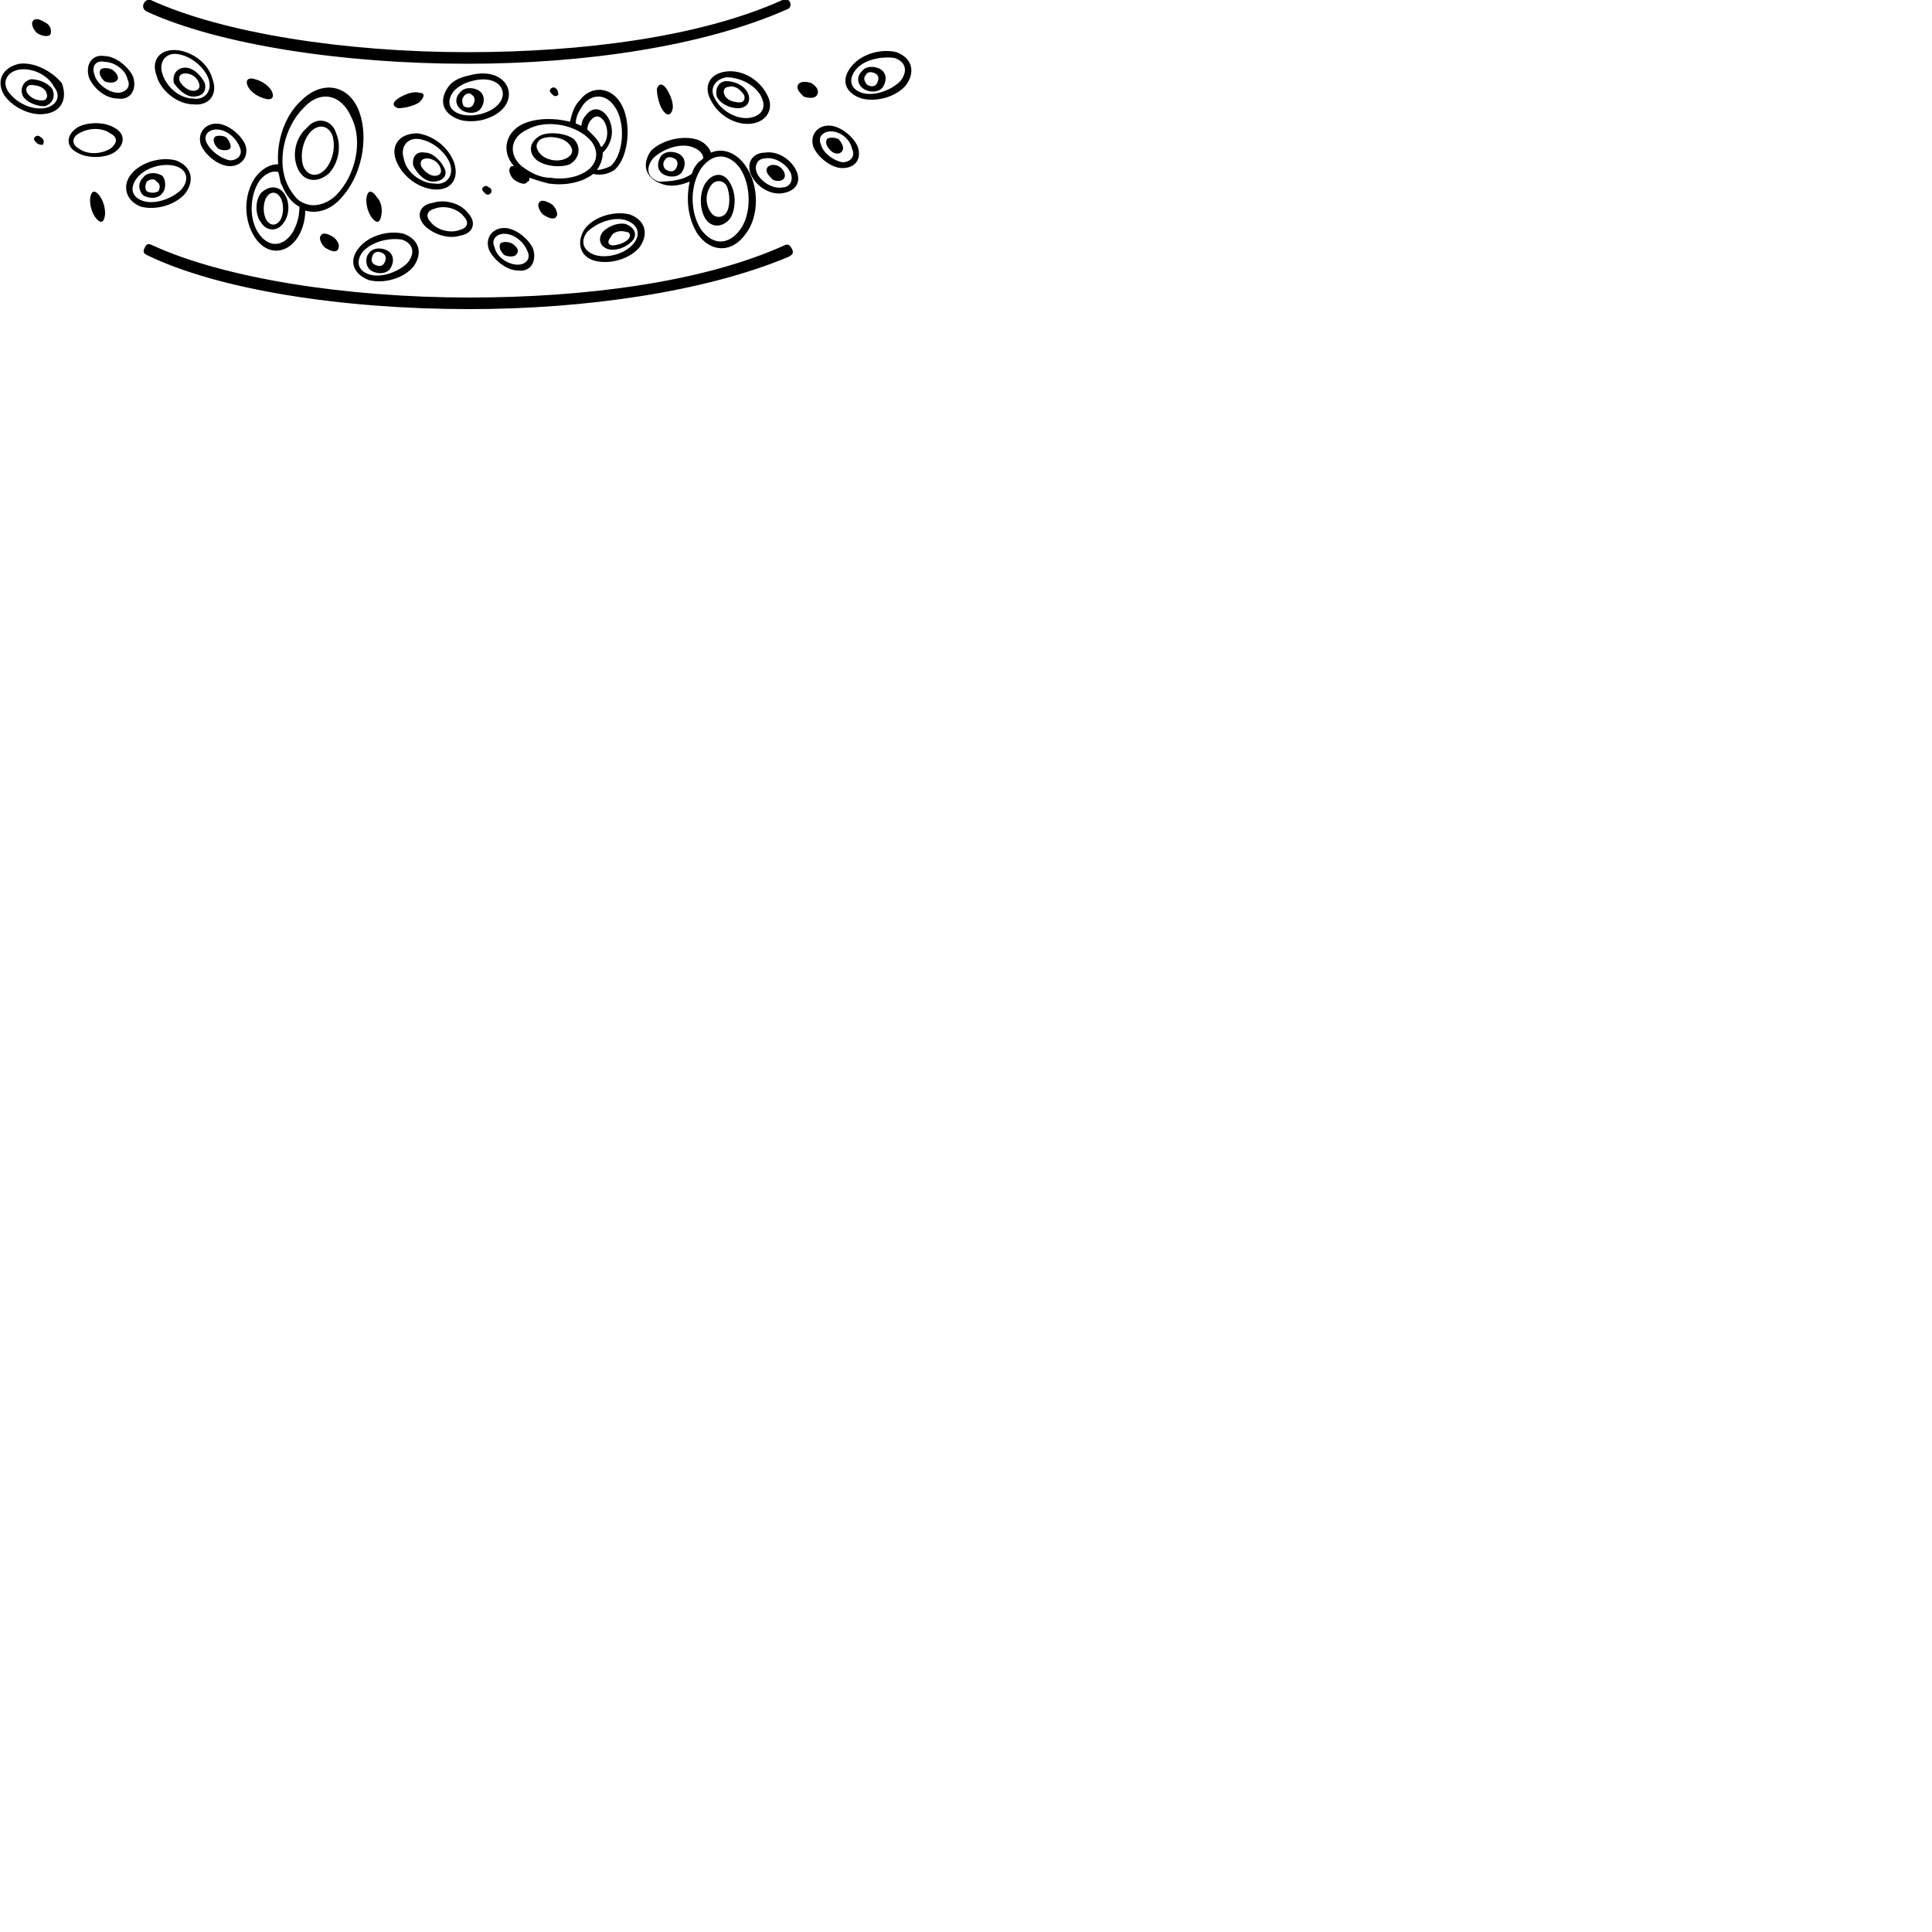
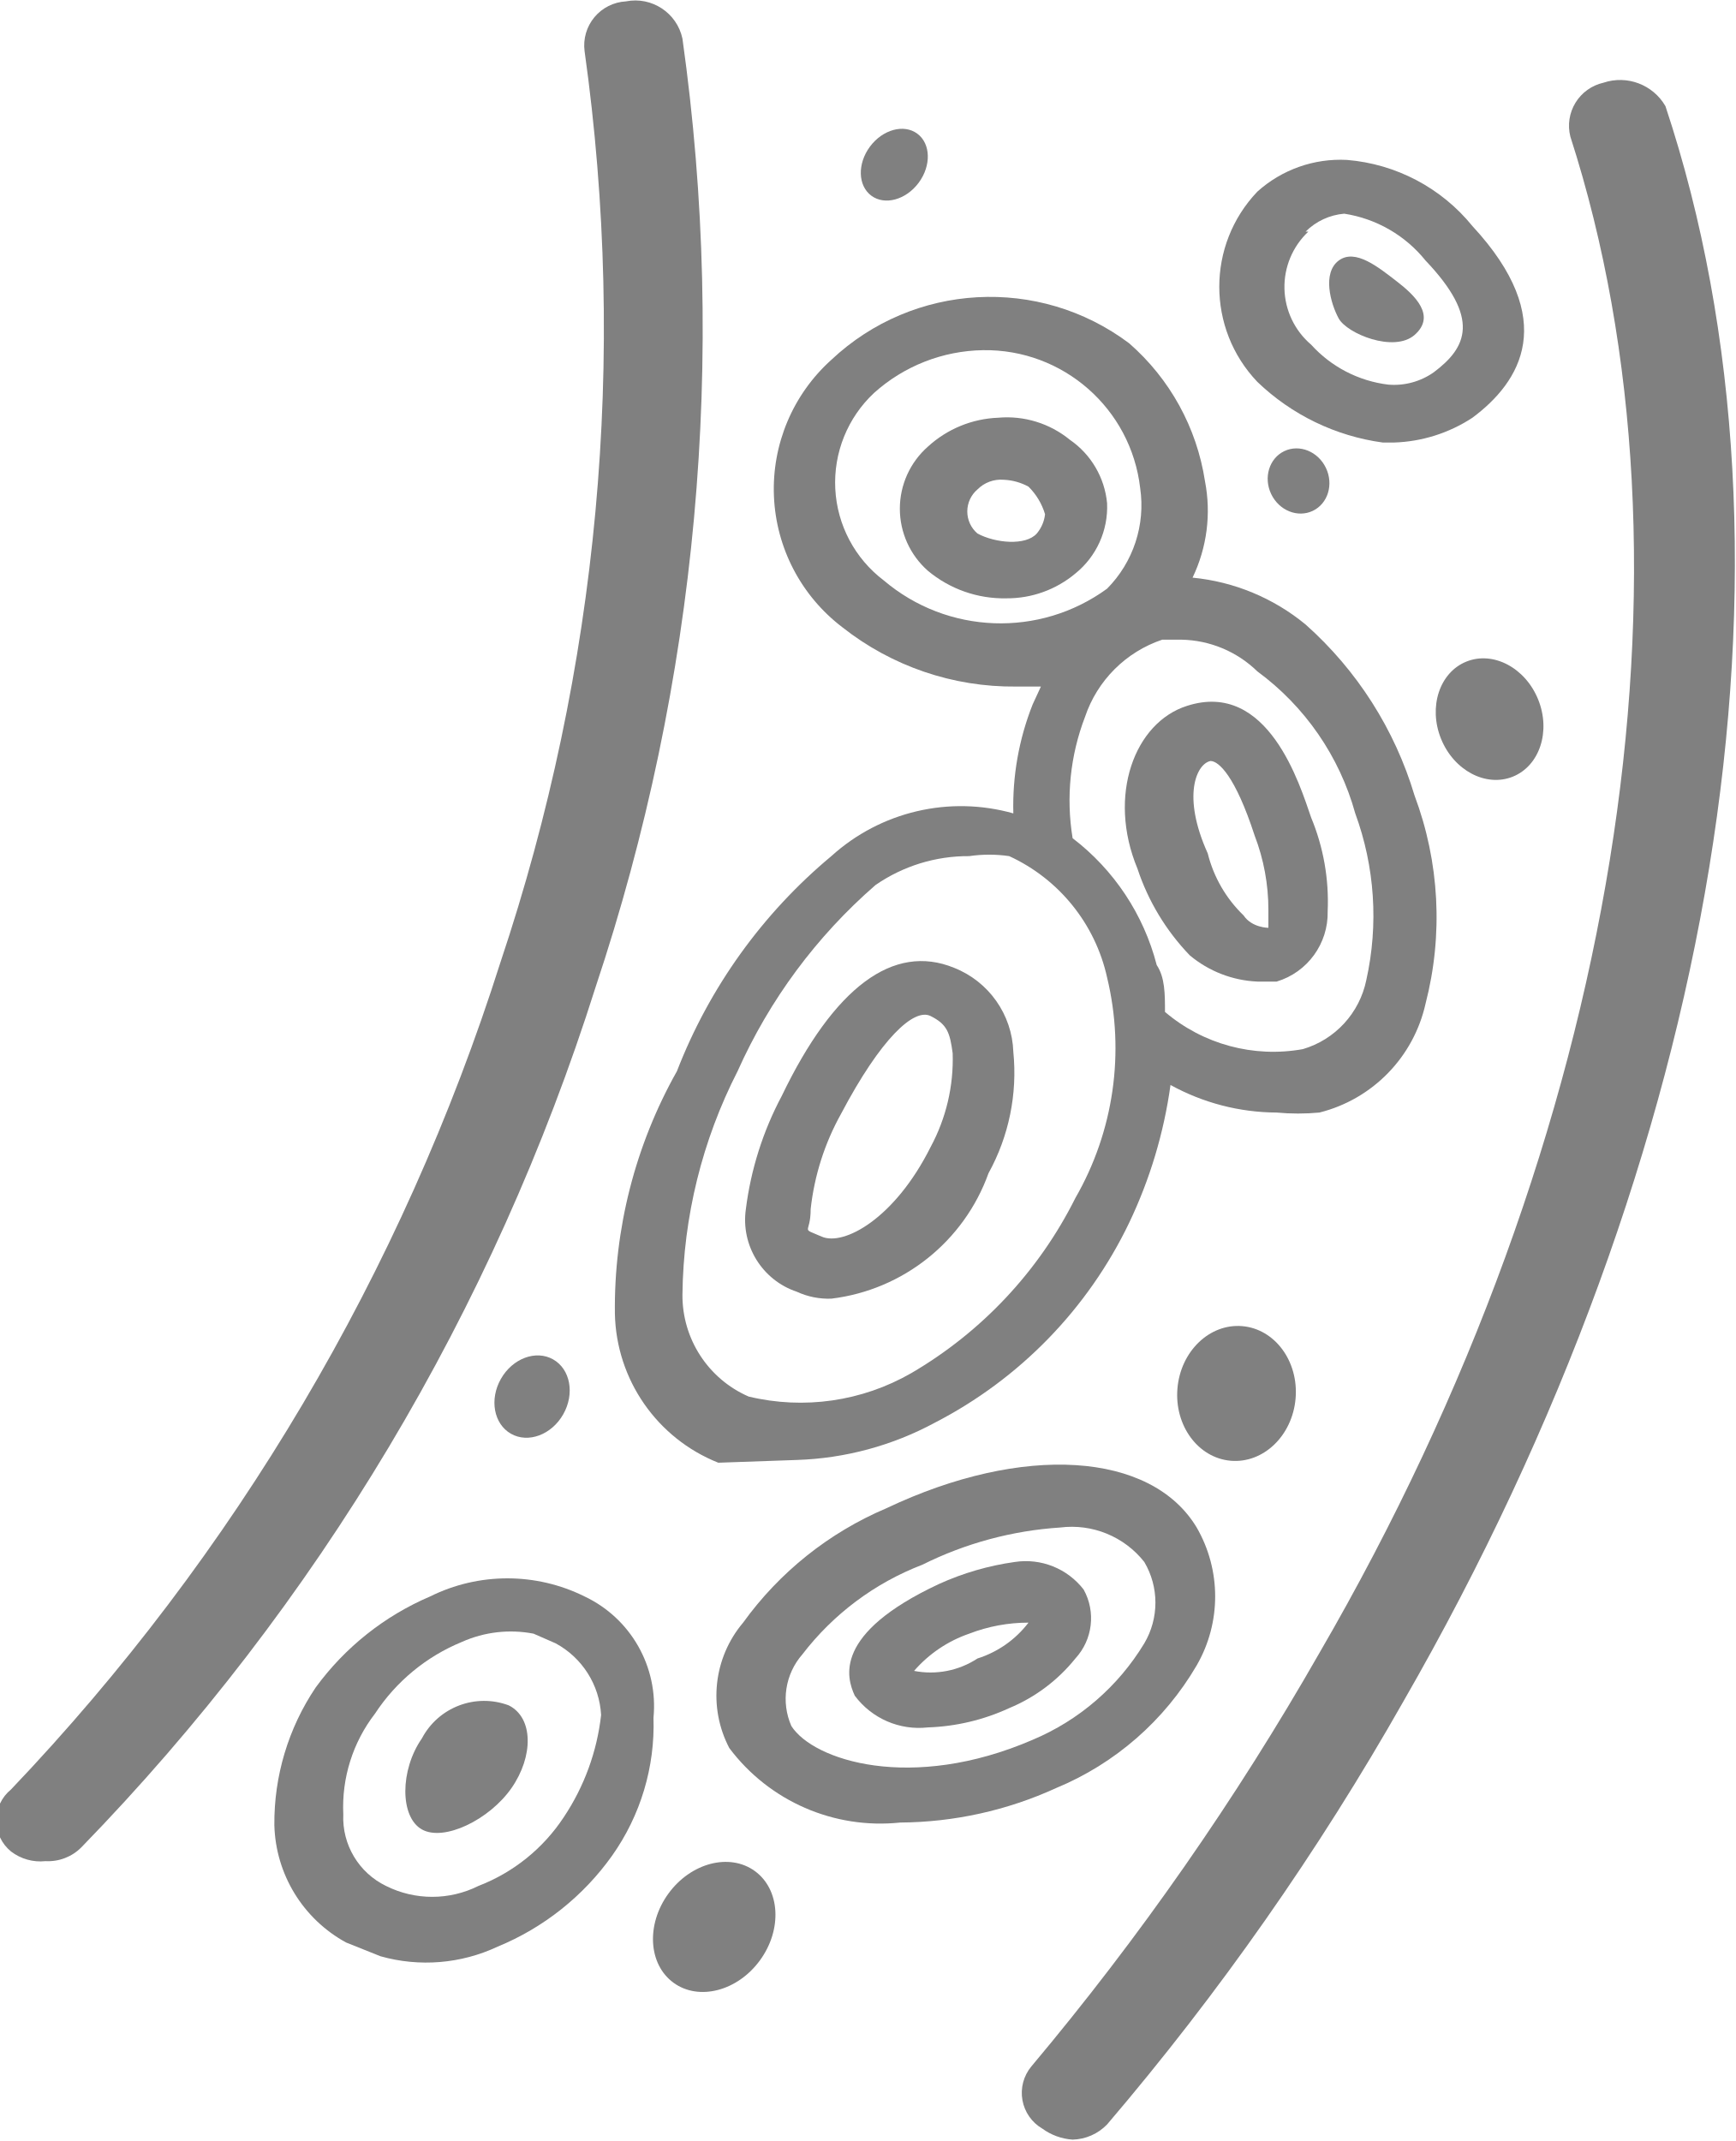
- <svg xmlns="http://www.w3.org/2000/svg" viewBox="0 0 100 100">
-   <path d="M15.7 10.5c.6.3 1.3 0 1.7-.4 1-1 1.4-2.8.8-4-.5-1.2-1.6-1.5-2.5-.5-1 1-1.4 2.8-.8 4 .2.4.5.8.8.9zm-13.4-5c-.4 0-.9-.2-1.1-.5-.2-.4 0-.8.4-.9.4 0 .9.2 1.1.5.2.4 0 .8-.4.9zm-.1-.3c.2 0 .3-.2.2-.4-.1-.3-.5-.4-.8-.4-.2 0-.3.2-.2.4.2.3.5.4.8.4zm.1.7c-.8.1-1.7-.4-2.1-1-.4-.7-.1-1.4.8-1.6.8-.1 1.7.4 2.2 1 .3.8 0 1.5-.9 1.6zm0-.3c.6-.1.9-.6.5-1.1-.3-.6-1.1-1-1.8-.9-.6.1-.9.6-.6 1.1.4.6 1.2 1 1.9.9zm42.3-1.9c.2-.3.7-.3 1-.1.3.2.3.6.1.9-.2.3-.7.3-1 .1-.3-.2-.4-.6-.1-.9zm.3.7c.2.1.4.1.5-.1.1-.2.1-.4-.1-.5-.2-.1-.4-.1-.5.1-.1.1-.1.3.1.5zm-.8-1c.5-.6 1.5-.9 2.3-.7.8.3 1 1 .5 1.7-.5.6-1.5.9-2.3.7-.9-.3-1.1-1-.5-1.7zm.2.2c-.4.5-.3 1 .3 1.2.6.2 1.5-.1 2-.6.4-.5.3-1-.3-1.2-.7-.1-1.6.1-2 .6zM24.2 11c.5.5.3 1.1-.4 1.2-.6.2-1.4-.1-1.8-.5-.5-.5-.3-1.1.4-1.2.6-.2 1.4 0 1.8.5zm-.2.2c-.3-.4-1-.6-1.5-.4-.4.1-.5.4-.2.7.3.4 1 .6 1.5.4.4-.1.5-.4.2-.7zM5.9 6.6c.6.3.6.9 0 1.3-.5.3-1.4.3-1.9 0-.6-.3-.6-.9 0-1.3.5-.3 1.4-.3 1.9 0zm-.2.3c-.4-.3-1.1-.3-1.6 0-.4.2-.4.6 0 .8.4.3 1.1.3 1.6 0 .4-.3.4-.6 0-.8zm23.8 1.6c-.5.2-1.3.1-1.7-.2-.5-.4-.4-1 .2-1.3.5-.2 1.3-.1 1.7.2.4.4.3 1-.2 1.3zm-.2-.3c.4-.2.4-.5.1-.8-.3-.3-1-.4-1.4-.2-.3.2-.3.5 0 .8.3.3.9.4 1.3.2zm1.6.6c.2 0 .5-.1.7-.2.7-.6.8-2.3.2-3.1-.4-.6-1.1-.7-1.6-.1-.2.3-.4.6-.4 1 .1 0 .2.1.3.1 0-.2.1-.4.2-.5.7-1 1.8.4 1.2 1.5-.1.2-.2.3-.3.4 0 .3-.1.6-.3.9zm-.2.2c-.1.1-.3.2-.5.3-.5.2-1.1.3-1.8.2-.4-.1-.7-.2-1-.3 0 .1 0 .2-.1.2-.1.2-.4.1-.7-.1-.2-.2-.3-.5-.2-.6 0-.1.1-.1.2-.1-.7-.8-.4-1.8.5-2.2.7-.3 1.6-.3 2.4-.1.1-.4.2-.8.5-1.1.6-.8 1.6-.7 2.1.1.6.9.5 2.8-.3 3.5-.3.2-.7.3-1.1.2zm-.3-2.3l.2.2c.2.2.4.4.5.7.1 0 .1-.1.2-.2.4-.7-.2-1.8-.7-1.2-.1.1-.2.3-.2.5zM30.1 9c.9-.4 1-1.3.3-1.9-.8-.7-2.2-.9-3.1-.4-.9.4-1 1.3-.3 1.9.4.3.9.6 1.5.6.6.1 1.2 0 1.6-.2zm-9.5-3.4c-.3-.1-.3-.3 0-.5s.8-.4 1.1-.3c.3 0 .3.2 0 .5-.3.2-.8.3-1.1.3zm23 2.2c-.1.2-.4.2-.6 0-.2-.2-.3-.4-.2-.6.1-.1.4-.1.6 0 .2.2.3.5.2.6zm0 .9c-.6 0-1.3-.6-1.5-1.1-.2-.6.2-1.1.8-1.1.6 0 1.3.6 1.5 1.1.2.6-.1 1.1-.8 1.1zm0-.3c.4 0 .7-.3.5-.7-.1-.5-.6-.9-1.1-.9-.4 0-.7.3-.5.7.1.4.6.8 1.1.9zm-14.8 2.8c-.1.2-.4.1-.7-.1-.2-.2-.3-.5-.2-.6.1-.2.4-.1.7.1.2.2.3.5.2.6zm9-1.7c.3.5.3 1.3 0 1.8-.4.5-1 .5-1.3 0-.3-.5-.3-1.3 0-1.8.4-.6 1-.6 1.3 0zm-.2.1c-.2-.3-.6-.3-.8 0-.3.4-.3 1 0 1.4.2.3.6.3.8 0 .2-.3.2-1 0-1.4zm1-1c.7 1 .7 2.6 0 3.5-.7 1-1.8 1-2.5 0-.5-.8-.6-1.8-.4-2.7-.5.2-1 .3-1.5.1-.8-.3-1-1-.5-1.7.5-.5 1.5-.8 2.3-.6.4.1.7.4.8.7.7-.3 1.4.1 1.8.7zm-2.8.4c.1-.2.1-.3.2-.4.1-.2.3-.3.4-.4 0-.3-.3-.5-.6-.6-.6-.2-1.5.1-2 .6-.4.5-.3 1 .3 1.2.7 0 1.3-.1 1.7-.4zm2.5-.3c-.6-.8-1.4-.8-2 0-.6.9-.6 2.3 0 3.2.6.8 1.4.8 2 0 .6-.8.6-2.3 0-3.2zM34 4.6c.1-.3.3-.3.5 0s.4.8.3 1.1c-.1.3-.3.3-.5 0s-.3-.8-.3-1.1zm5.7 4.1c.1-.2.4-.2.6-.1.2.1.4.4.3.6-.1.2-.4.2-.6.1-.2-.2-.4-.4-.3-.6zm-.1-.8c.6-.1 1.3.3 1.6.9.3.6 0 1.1-.7 1.2-.6.1-1.3-.3-1.6-.9-.3-.6 0-1.2.7-1.2zm0 .3c-.4 0-.6.4-.4.8.2.4.8.8 1.3.7.4 0 .6-.4.4-.8-.2-.4-.8-.8-1.3-.7zm1.7-3.8c.1-.2.4-.2.7-.1.3.2.4.4.3.6-.1.2-.4.2-.7.1-.2-.2-.4-.4-.3-.6zm-3.7-.2c.4 0 .9.2 1.1.6.2.4 0 .8-.5.8-.4 0-.9-.2-1.1-.6-.1-.4.1-.8.5-.8zm.1.3c-.2 0-.3.2-.2.4.1.3.5.4.8.4.2 0 .3-.2.2-.4-.2-.3-.5-.5-.8-.4zm-.1-.8c.8-.1 1.7.4 2.1 1.2.4.7 0 1.4-.8 1.5-.8.1-1.7-.4-2.1-1.2-.4-.7-.1-1.4.8-1.5zm0 .3c-.6.1-.9.6-.6 1.1.3.6 1.1 1.1 1.8 1 .6-.1.9-.5.6-1.1-.3-.6-1.1-1-1.8-1zm-23.5.8c.1.3-.1.4-.4.3-.4-.1-.8-.4-.9-.7-.1-.3.1-.4.4-.3.4.1.8.4.9.7zm5 8.3c.2-.3.7-.3 1-.1.3.2.3.6.1.9-.2.3-.7.3-1 .1-.3-.2-.3-.7-.1-.9zm.3.6c.2.1.4.1.5-.1.1-.2.1-.4-.1-.5-.2-.1-.4-.1-.5.1-.1.2-.1.4.1.5zm-.8-.9c.5-.6 1.5-.9 2.3-.7.8.3 1 1 .5 1.7-.5.6-1.5.9-2.3.7-.8-.3-1.1-1-.5-1.7zm.2.2c-.4.5-.3 1 .3 1.2.6.2 1.5-.1 2-.6.4-.5.3-1-.3-1.2-.7-.1-1.5.1-2 .6zm-6.9-5.3c-.1.1-.4.1-.6 0-.2-.2-.3-.4-.2-.6.1-.1.4-.1.6 0 .2.2.3.5.2.6zm0 .9c-.6 0-1.3-.6-1.5-1.1-.2-.6.2-1.1.8-1.1.6 0 1.3.6 1.5 1.1.2.6-.2 1.1-.8 1.1zm0-.3c.4 0 .7-.3.5-.7-.2-.5-.7-.9-1.2-.9-.4 0-.7.3-.5.7.2.4.7.8 1.2.9zM25.4 10c-.1.1-.2.1-.3 0-.1-.1-.2-.2-.1-.3.1-.1.2-.1.3 0 .1 0 .2.2.1.3zm-3-.6c-.4 0-.8-.4-1-.8-.1-.4.1-.8.6-.7.4 0 .8.4 1 .8.2.4-.1.7-.6.7zm.1-.3c.2 0 .4-.1.3-.4-.1-.3-.4-.5-.7-.5-.2 0-.4.1-.3.4.1.2.4.5.7.5zm-.1.7c-.8-.1-1.6-.7-1.9-1.5-.3-.8.2-1.4 1.1-1.4.8.1 1.6.7 1.9 1.5.3.9-.2 1.5-1.1 1.4zm.1-.3c.6.1 1-.4.8-1-.2-.6-.9-1.2-1.6-1.3-.6-.1-1 .4-.8 1 .1.7.9 1.3 1.6 1.3zm-5.1-2.6c.3.7.1 1.6-.4 2.1-.6.5-1.3.4-1.6-.3-.3-.7-.1-1.6.5-2.1.5-.6 1.3-.4 1.5.3zm-.2.1c-.2-.5-.7-.6-1.1-.2-.4.4-.6 1.2-.4 1.8.2.5.7.6 1.1.2.4-.4.6-1.2.4-1.8zm-1.4 3.9c0 .6-.2 1.1-.4 1.4-.6.9-1.6.9-2.2 0-.6-.9-.6-2.2 0-3.1.3-.4.7-.7 1.2-.7-.1-1.1.3-2.5 1.2-3.3 1.1-1.1 2.5-.8 3 .6s.1 3.3-.9 4.4c-.5.6-1.2.9-1.9.7zm-1.4-2c-.4-.1-.8.2-1 .5-.5.8-.5 2 0 2.7.5.7 1.2.7 1.7 0 .2-.3.4-.8.4-1.4-.4-.2-.7-.6-.9-1.1-.1-.1-.1-.4-.2-.7zm19.8-.8c.2-.3.7-.3 1-.1.3.2.3.6.1.9-.2.3-.7.3-1 .1-.3-.2-.3-.6-.1-.9zm.3.7c.2.1.4.1.5-.1.1-.2.1-.4-.1-.5-.2-.1-.4-.1-.5.1-.1.1-.1.4.1.5zm-14.8 2.5c-.1.3-.3.2-.5-.1-.2-.3-.3-.8-.2-1.1.1-.3.3-.2.5.1.3.3.3.8.2 1.1zm4.1-6.5c.2-.3.7-.3 1-.1.3.2.3.6.1.9-.2.3-.7.3-1 .1-.3-.2-.4-.6-.1-.9zm.2.7c.2.1.4.1.5-.1.1-.2.1-.4-.1-.5 0-.1-.3-.1-.4.1-.1.1-.1.3 0 .5zm-.8-1c.2-.3.6-.5 1.1-.6 2.2-.6 2.9 1.7.7 2.3-.4.1-.9.1-1.2 0-.9-.3-1.1-1-.6-1.7zm.3.2c-.4.5-.3 1 .3 1.2.3.1.7.1 1.1 0 1.8-.5 1.3-2.2-.5-1.7-.4.1-.7.3-.9.5zm3.2 8.5c-.1.1-.4.1-.6 0-.2-.2-.3-.4-.2-.6.1-.1.4-.1.6 0 .3.2.4.4.2.6zm.1.8c-.6 0-1.3-.6-1.5-1.1-.2-.6.2-1.1.8-1.1.6 0 1.3.6 1.5 1.1.2.7-.2 1.2-.8 1.1zm0-.3c.4 0 .7-.3.5-.7-.2-.5-.7-.9-1.2-.9-.4 0-.7.3-.5.7.1.5.7.9 1.2.9zm2.1-8.8c-.1.1-.2.1-.3 0-.1-.1-.2-.2-.1-.3.1-.1.2-.1.3 0 .1.1.1.3.1.3zm-11.4 8c-.1.2-.4.1-.7-.1-.2-.2-.3-.5-.2-.6.1-.2.4-.1.7.1.2.2.3.4.2.6zm15.2-.4c-.3.3-.8.5-1.2.4-.4-.1-.6-.5-.3-.9.3-.3.8-.5 1.2-.4.5.2.6.6.3.9zm-.2-.1c.2-.2.1-.4-.1-.4-.3-.1-.7 0-.8.3-.2.2-.1.4.1.4s.6-.1.8-.3zm.6.4c-.5.6-1.5.9-2.3.7-.8-.2-1-1-.5-1.7.5-.6 1.5-.9 2.3-.7.8.3 1 1 .5 1.7zm-.3-.2c.4-.5.2-1-.4-1.2-.6-.2-1.5.1-2 .6-.4.5-.2 1 .4 1.2.7.2 1.6-.1 2-.6zM5.4 11.3c-.1.3-.3.2-.5-.1-.2-.3-.3-.8-.2-1.1.1-.3.3-.2.5.1.2.3.3.8.2 1.1zm2-2.1c.2-.3.7-.3 1-.1.2.2.2.7 0 .9-.2.3-.7.3-1 .1-.2-.2-.3-.6 0-.9zm.2.7c.2.1.4.1.6 0 .1-.2.1-.4-.1-.5-.1-.2-.4-.1-.5 0-.1.2-.1.4 0 .5zM6.8 9c.5-.6 1.5-.9 2.3-.7.8.3 1 1 .5 1.7-.5.6-1.5.9-2.3.7-.8-.3-1-1.1-.5-1.7zm.3.2c-.4.5-.3 1 .3 1.2.6.2 1.5-.1 2-.6.4-.5.3-1-.3-1.2-.7-.2-1.6.1-2 .6zm.5 4c-.2-.1-.2-.2-.1-.4s.2-.2.4-.1c3.7 1.7 10 2.7 16.4 2.7 6 0 12.1-.8 16.3-2.7.2-.1.3 0 .4.2.1.2 0 .3-.2.4-4.3 1.8-10.5 2.7-16.5 2.7-6.6 0-13-1-16.7-2.8zM7.6.6c-.4-.2-.1-.7.2-.6 3.7 1.7 10 2.7 16.4 2.7 6 0 12.1-.8 16.3-2.7.4-.2.6.4.2.5-4.3 1.9-10.5 2.8-16.5 2.8-6.5 0-12.9-1-16.6-2.7zM6 4.2c-.1.1-.4.1-.6 0-.2-.2-.3-.4-.2-.6.1-.1.4-.1.6 0 .3.2.4.5.2.6zm.1.9c-.7 0-1.3-.6-1.5-1.1-.2-.7.2-1.2.8-1.1.6 0 1.3.6 1.5 1.1.2.7-.2 1.2-.8 1.1zm0-.3c.4 0 .7-.3.5-.7-.1-.5-.7-.9-1.2-.9-.4-.1-.7.2-.5.7.1.4.7.9 1.2.9zM2.2 7.5s-.2 0-.3-.1c-.1-.1-.2-.2-.1-.3.1-.1.2-.1.3 0 .2.1.2.3.1.4zm.4-5.7c-.1.1-.4.1-.7-.1-.2-.2-.3-.5-.2-.6.1-.2.4-.1.7.1.2.1.3.4.2.6zM10 5c-.4 0-.8-.4-1-.7-.1-.5.2-.8.6-.8.4 0 .8.4 1 .8.1.4-.1.7-.6.7zm0-.3c.2 0 .4-.1.3-.4-.1-.3-.4-.5-.7-.5-.2 0-.4.1-.3.4.1.2.4.5.7.5zm0 .7c-.8 0-1.7-.7-1.9-1.5-.3-.8.2-1.4 1.1-1.3.8.1 1.6.7 1.8 1.5.3.8-.2 1.4-1 1.3zm0-.3c.6.1 1-.4.8-1-.2-.6-.9-1.2-1.6-1.3-.6-.1-1 .4-.8 1 .2.7.9 1.3 1.6 1.3zm4.7 4.9c.3.4.3 1.1 0 1.5-.3.5-.9.5-1.2 0-.3-.4-.3-1.1 0-1.5.4-.4.9-.4 1.2 0zm-.2.2c-.2-.3-.5-.3-.7 0-.2.3-.2.9 0 1.2.2.3.5.3.7 0 .2-.3.2-.9 0-1.2z" />
+ <svg xmlns="http://www.w3.org/2000/svg" id="Layer_1" data-name="Layer 1" viewBox="0 0 12.59 15.53">
+   <defs>
+     <style>.cls-1{fill:gray;}</style>
+   </defs>
+   <path class="cls-1" d="M8.73,3.42a.72.72,0,0,0-.52-.16.8.8,0,0,0-.51.21.6.6,0,0,0,0,.9.86.86,0,0,0,.57.2.77.77,0,0,0,.5-.18A.62.62,0,0,0,9,3.88.63.63,0,0,0,8.73,3.42Zm-.24.68c-.08.09-.3.07-.43,0a.21.21,0,0,1,0-.32.24.24,0,0,1,.19-.07h0a.41.41,0,0,1,.18.05.47.47,0,0,1,.12.2A.26.26,0,0,1,8.49,4.1Z" transform="translate(-0.97 -0.23)" />
+   <path class="cls-1" d="M13.05,1A.38.38,0,0,0,12.6.83a.32.32,0,0,0-.24.39c1,3.1.37,7.23-1.82,11a20.38,20.38,0,0,1-2.09,3,.3.3,0,0,0,.08.45.42.42,0,0,0,.22.08A.36.36,0,0,0,9,15.64a19.69,19.69,0,0,0,2.15-3.07C13.44,8.59,14.14,4.28,13.05,1Z" transform="translate(-0.97 -0.23)" />
+   <path class="cls-1" d="M5.92.51A.35.35,0,0,0,5.51.24a.32.32,0,0,0-.3.36A14.48,14.48,0,0,1,4.6,7.21a15.49,15.49,0,0,1-3.55,6,.29.29,0,0,0,0,.45.35.35,0,0,0,.25.07.34.34,0,0,0,.26-.1A15.77,15.77,0,0,0,5.29,7.39,15.09,15.09,0,0,0,5.92.51Z" transform="translate(-0.97 -0.23)" />
+   <path class="cls-1" d="M9.22,6.53a1.66,1.66,0,0,0,.38.63.82.82,0,0,0,.49.19h.14a.52.52,0,0,0,.37-.51,1.59,1.59,0,0,0-.12-.68c-.08-.23-.31-1-.9-.81C9.2,5.47,9,6,9.22,6.53Zm.53-.78h0c.06,0,.18.11.32.54a1.5,1.5,0,0,1,.1.54c0,.07,0,.13,0,.13s-.12,0-.18-.09a.94.94,0,0,1-.26-.45C9.54,6,9.65,5.77,9.75,5.75Z" transform="translate(-0.97 -0.23)" />
+   <path class="cls-1" d="M9.65,12.31a1,1,0,0,0,0-1c-.33-.55-1.26-.61-2.25-.14A2.47,2.47,0,0,0,6.36,12a.82.82,0,0,0-.1.91,1.37,1.37,0,0,0,1.24.54,2.76,2.76,0,0,0,1.13-.25A2.12,2.12,0,0,0,9.65,12.31Zm-2.94.44a.49.49,0,0,1,.08-.52,2,2,0,0,1,.87-.65,2.62,2.62,0,0,1,1-.27.67.67,0,0,1,.61.25.58.58,0,0,1,0,.59,1.73,1.73,0,0,1-.81.7C7.58,13.23,6.87,13,6.71,12.75Z" transform="translate(-0.97 -0.23)" />
+   <path class="cls-1" d="M8.33,11.56a2,2,0,0,0-.55.16c-.77.36-.67.68-.61.81a.58.58,0,0,0,.53.23,1.53,1.53,0,0,0,.59-.14,1.21,1.21,0,0,0,.48-.36.43.43,0,0,0,.06-.5A.53.53,0,0,0,8.33,11.56Zm-.27.7a.62.62,0,0,1-.46.09.93.93,0,0,1,.4-.27A1.19,1.19,0,0,1,8.43,12,.75.75,0,0,1,8.06,12.26Z" transform="translate(-0.97 -0.23)" />
+   <path class="cls-1" d="M6.75,10.82a2.26,2.26,0,0,0,1-.27A3.18,3.18,0,0,0,9.16,9.1a3.4,3.4,0,0,0,.3-1,1.61,1.61,0,0,0,.77.2,1.65,1.65,0,0,0,.31,0,1.05,1.05,0,0,0,.77-.79A2.51,2.51,0,0,0,11.23,6a2.69,2.69,0,0,0-.79-1.24,1.52,1.52,0,0,0-.82-.34,1.12,1.12,0,0,0,.09-.7,1.66,1.66,0,0,0-.55-1A1.68,1.68,0,0,0,7,2.84a1.26,1.26,0,0,0,.08,1.94,2,2,0,0,0,1.26.43h.18l-.06.13a2,2,0,0,0-.14.79A1.4,1.4,0,0,0,7,6.44,3.83,3.83,0,0,0,5.88,8a3.5,3.5,0,0,0-.45,1.76,1.19,1.19,0,0,0,.75,1.08ZM10.8,6.13a2.15,2.15,0,0,1,.08,1.21.66.66,0,0,1-.46.5,1.21,1.21,0,0,1-1-.27c0-.13,0-.25-.06-.34a1.69,1.69,0,0,0-.61-.92,1.69,1.69,0,0,1,.09-.88.89.89,0,0,1,.56-.56h.14a.81.81,0,0,1,.55.23A1.91,1.91,0,0,1,10.8,6.13ZM7.38,4.44a.89.89,0,0,1-.07-1.36,1.21,1.21,0,0,1,.79-.31,1.13,1.13,0,0,1,1.14,1A.86.86,0,0,1,9,4.5H9A1.31,1.31,0,0,1,7.38,4.44ZM5.92,9.62A3.65,3.65,0,0,1,6.32,8a3.89,3.89,0,0,1,1-1.35A1.18,1.18,0,0,1,8,6.44a1,1,0,0,1,.29,0A1.27,1.27,0,0,1,9,7.32a2.18,2.18,0,0,1-.23,1.6,3.05,3.05,0,0,1-1.19,1.27,1.61,1.61,0,0,1-1.18.17A.8.8,0,0,1,5.92,9.62Z" transform="translate(-0.97 -0.23)" />
+   <path class="cls-1" d="M6.75,9.6A.55.55,0,0,0,7,9.65a1.39,1.39,0,0,0,1.14-.91,1.51,1.51,0,0,0,.18-.88.68.68,0,0,0-.43-.61c-.44-.18-.87.14-1.25.93h0A2.38,2.38,0,0,0,6.38,9,.55.55,0,0,0,6.75,9.6ZM6.85,9a1.83,1.83,0,0,1,.22-.69h0c.29-.55.53-.77.65-.71s.14.12.16.27a1.34,1.34,0,0,1-.16.68c-.26.52-.63.72-.79.65S6.85,9.19,6.85,9Z" transform="translate(-0.97 -0.23)" />
+   <path class="cls-1" d="M5.21,11.81a1.26,1.26,0,0,0-1.12,0,2,2,0,0,0-.83.66,1.76,1.76,0,0,0-.3,1,1,1,0,0,0,.52.85l.25.1a1.22,1.22,0,0,0,.85-.07,1.91,1.91,0,0,0,.83-.66,1.64,1.64,0,0,0,.3-1A.88.88,0,0,0,5.21,11.81Zm-.15,1.6a1.3,1.3,0,0,1-.62.5.75.75,0,0,1-.67,0,.55.55,0,0,1-.31-.52,1.11,1.11,0,0,1,.23-.73,1.38,1.38,0,0,1,.63-.52.87.87,0,0,1,.52-.06l.16.07a.63.63,0,0,1,.33.52A1.67,1.67,0,0,1,5.06,13.41Z" transform="translate(-0.97 -0.23)" />
+   <path class="cls-1" d="M4.66,12.6a.51.51,0,0,0-.63.24c-.16.23-.16.57,0,.66s.49-.07.65-.3S4.84,12.69,4.66,12.6Z" transform="translate(-0.97 -0.23)" />
+   <path class="cls-1" d="M11,3.44h.08a1.1,1.1,0,0,0,.57-.18c.35-.26.63-.71,0-1.39a1.31,1.31,0,0,0-.91-.48.9.9,0,0,0-.65.23,1,1,0,0,0,0,1.38A1.63,1.63,0,0,0,11,3.44Zm-.56-1.53a.45.45,0,0,1,.28-.13h0a.94.94,0,0,1,.59.34c.4.42.3.63.06.81a.5.5,0,0,1-.33.09.9.9,0,0,1-.56-.29A.55.55,0,0,1,10.46,1.91Z" transform="translate(-0.97 -0.23)" />
+   <path class="cls-1" d="M11.23,2.66c.16-.14,0-.29-.13-.39s-.3-.24-.42-.15-.06.31,0,.42S11.08,2.79,11.23,2.66Z" transform="translate(-0.97 -0.23)" />
+   <ellipse class="cls-1" cx="4.82" cy="10.36" rx="0.31" ry="0.26" transform="translate(-7.53 9.21) rotate(-60.43)" />
+   <ellipse class="cls-1" cx="11.77" cy="5.45" rx="0.38" ry="0.45" transform="translate(-2.15 4.57) rotate(-21.99)" />
+   <ellipse class="cls-1" cx="10.39" cy="3.72" rx="0.22" ry="0.24" transform="translate(-1.56 4.61) rotate(-25.53)" />
+   <ellipse class="cls-1" cx="7.46" cy="1.43" rx="0.28" ry="0.22" transform="translate(0.89 6.33) rotate(-53.39)" />
+   <ellipse class="cls-1" cx="6.12" cy="14.16" rx="0.5" ry="0.41" transform="matrix(0.59, -0.81, 0.81, 0.59, -9.9, 10.58)" />
+   <ellipse class="cls-1" cx="9.93" cy="10.34" rx="0.49" ry="0.43" transform="translate(-2.18 19.12) rotate(-85.11)" />
</svg>
